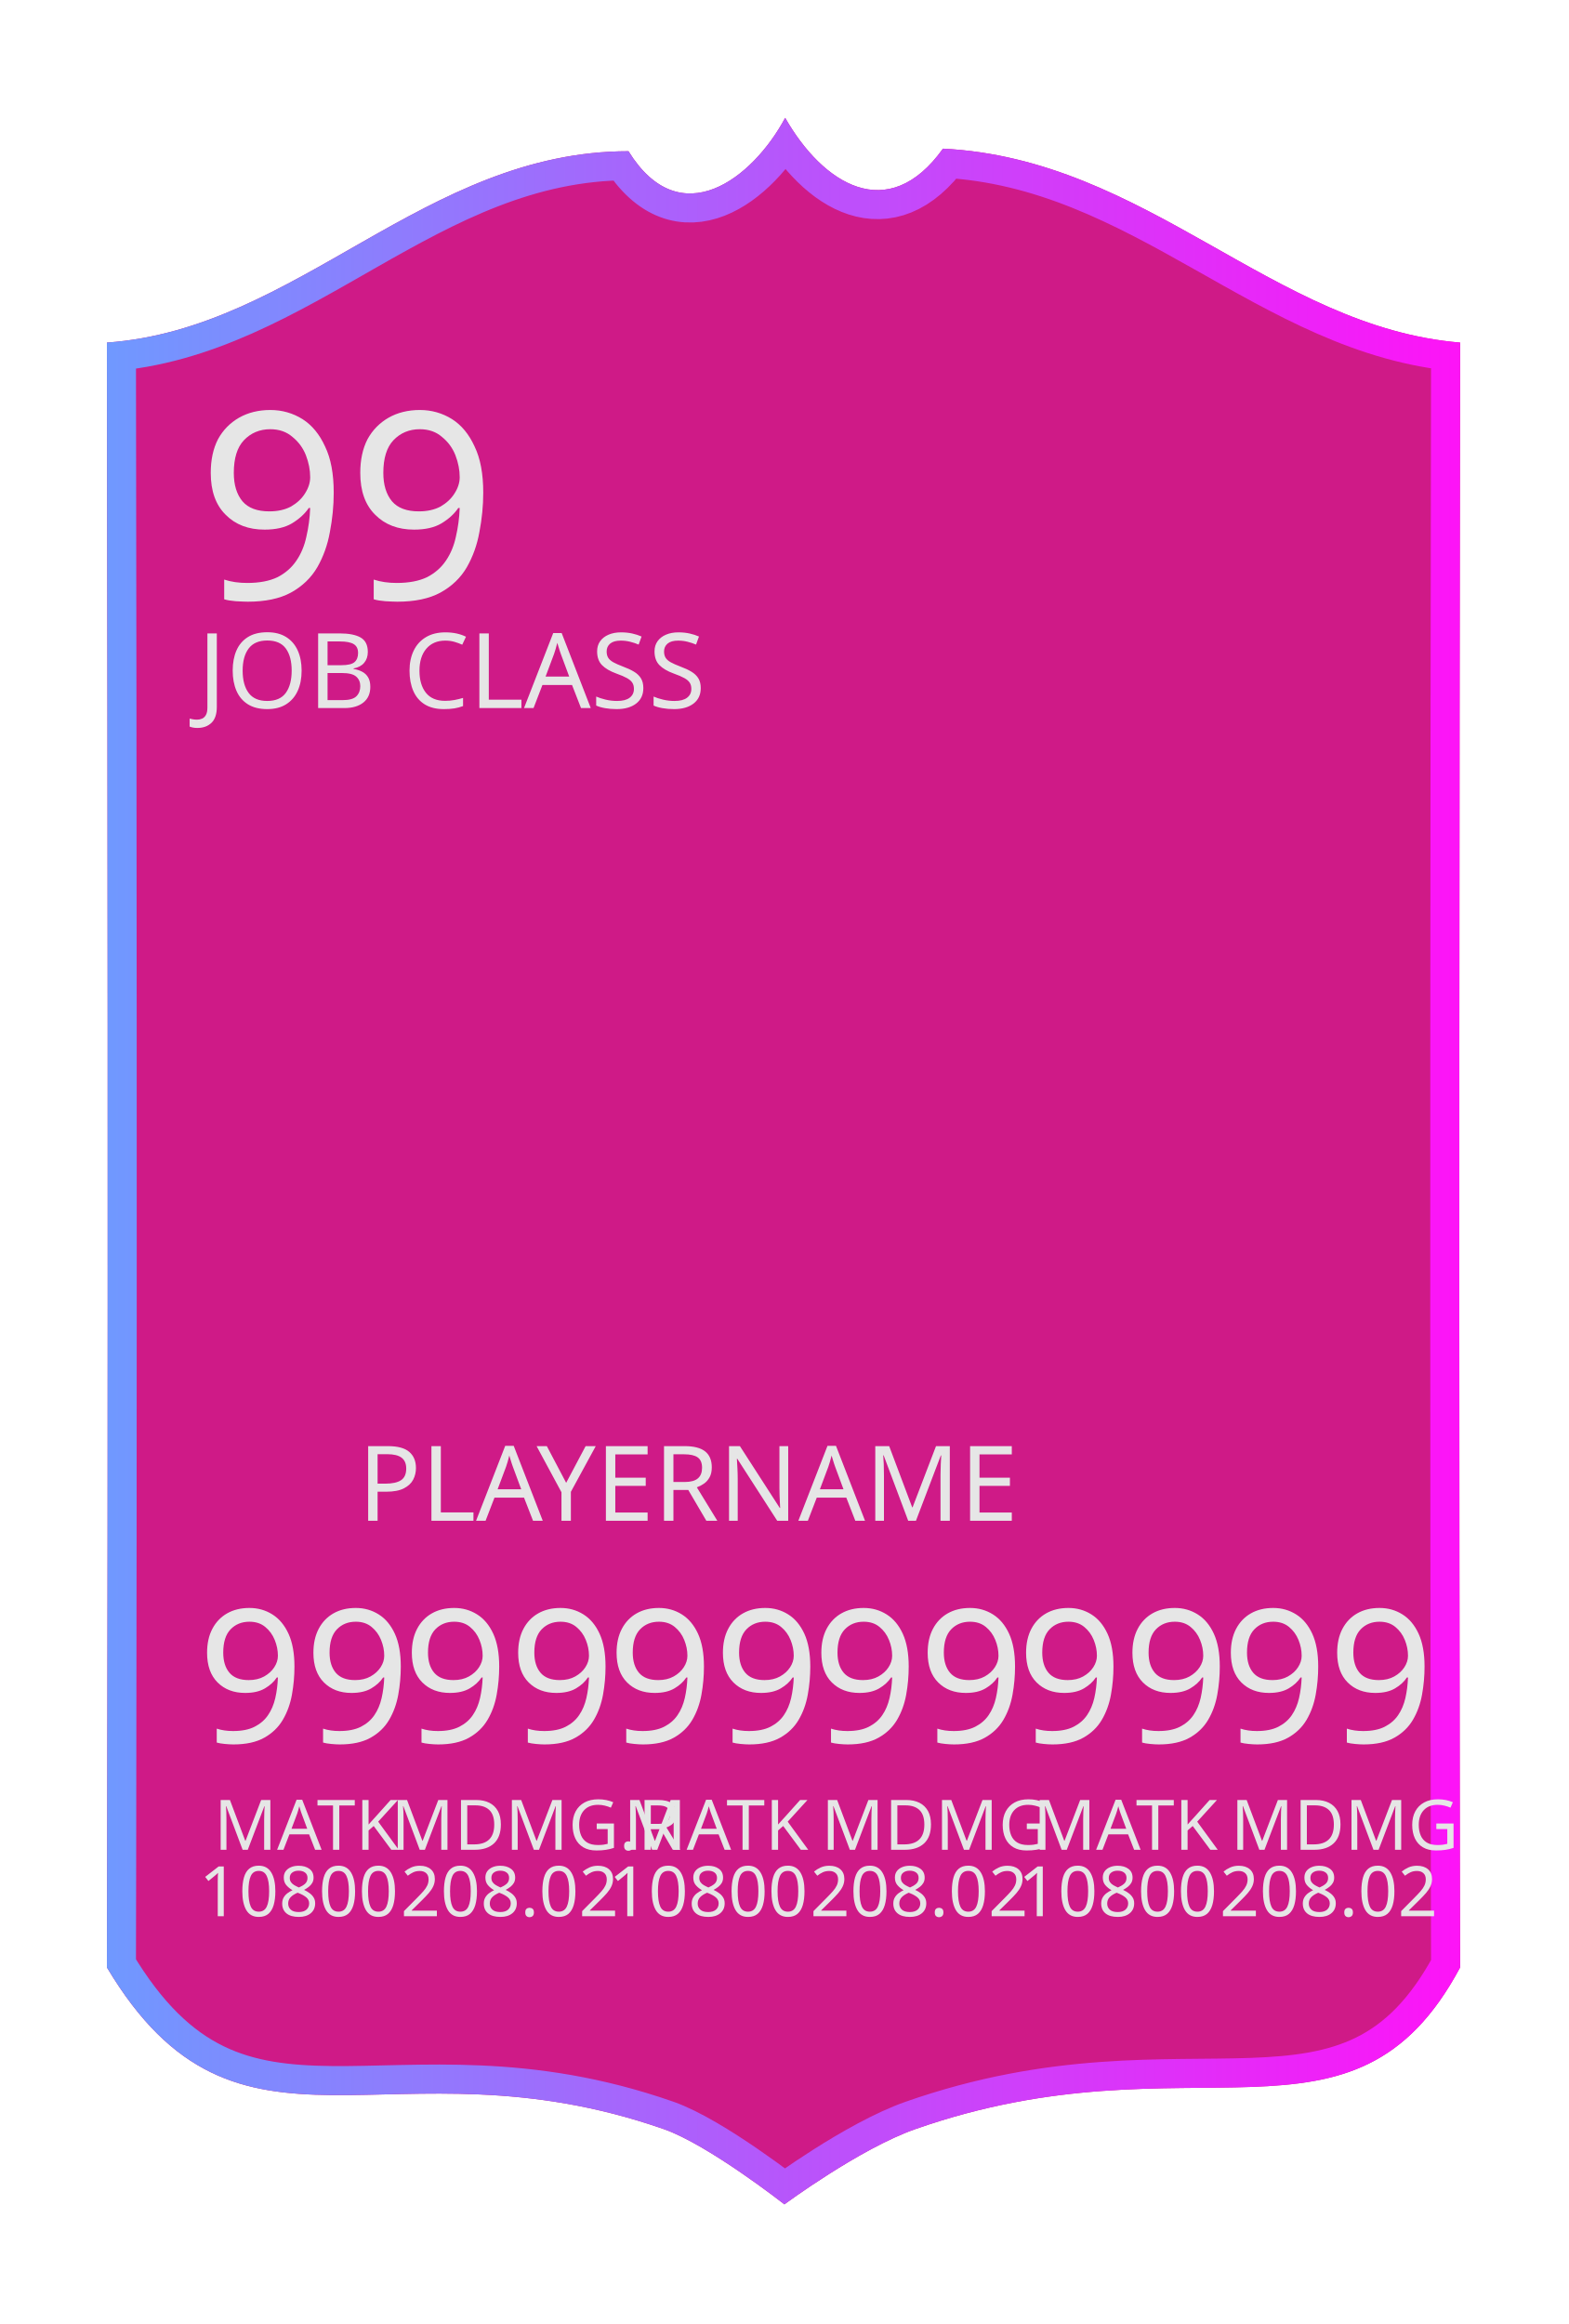
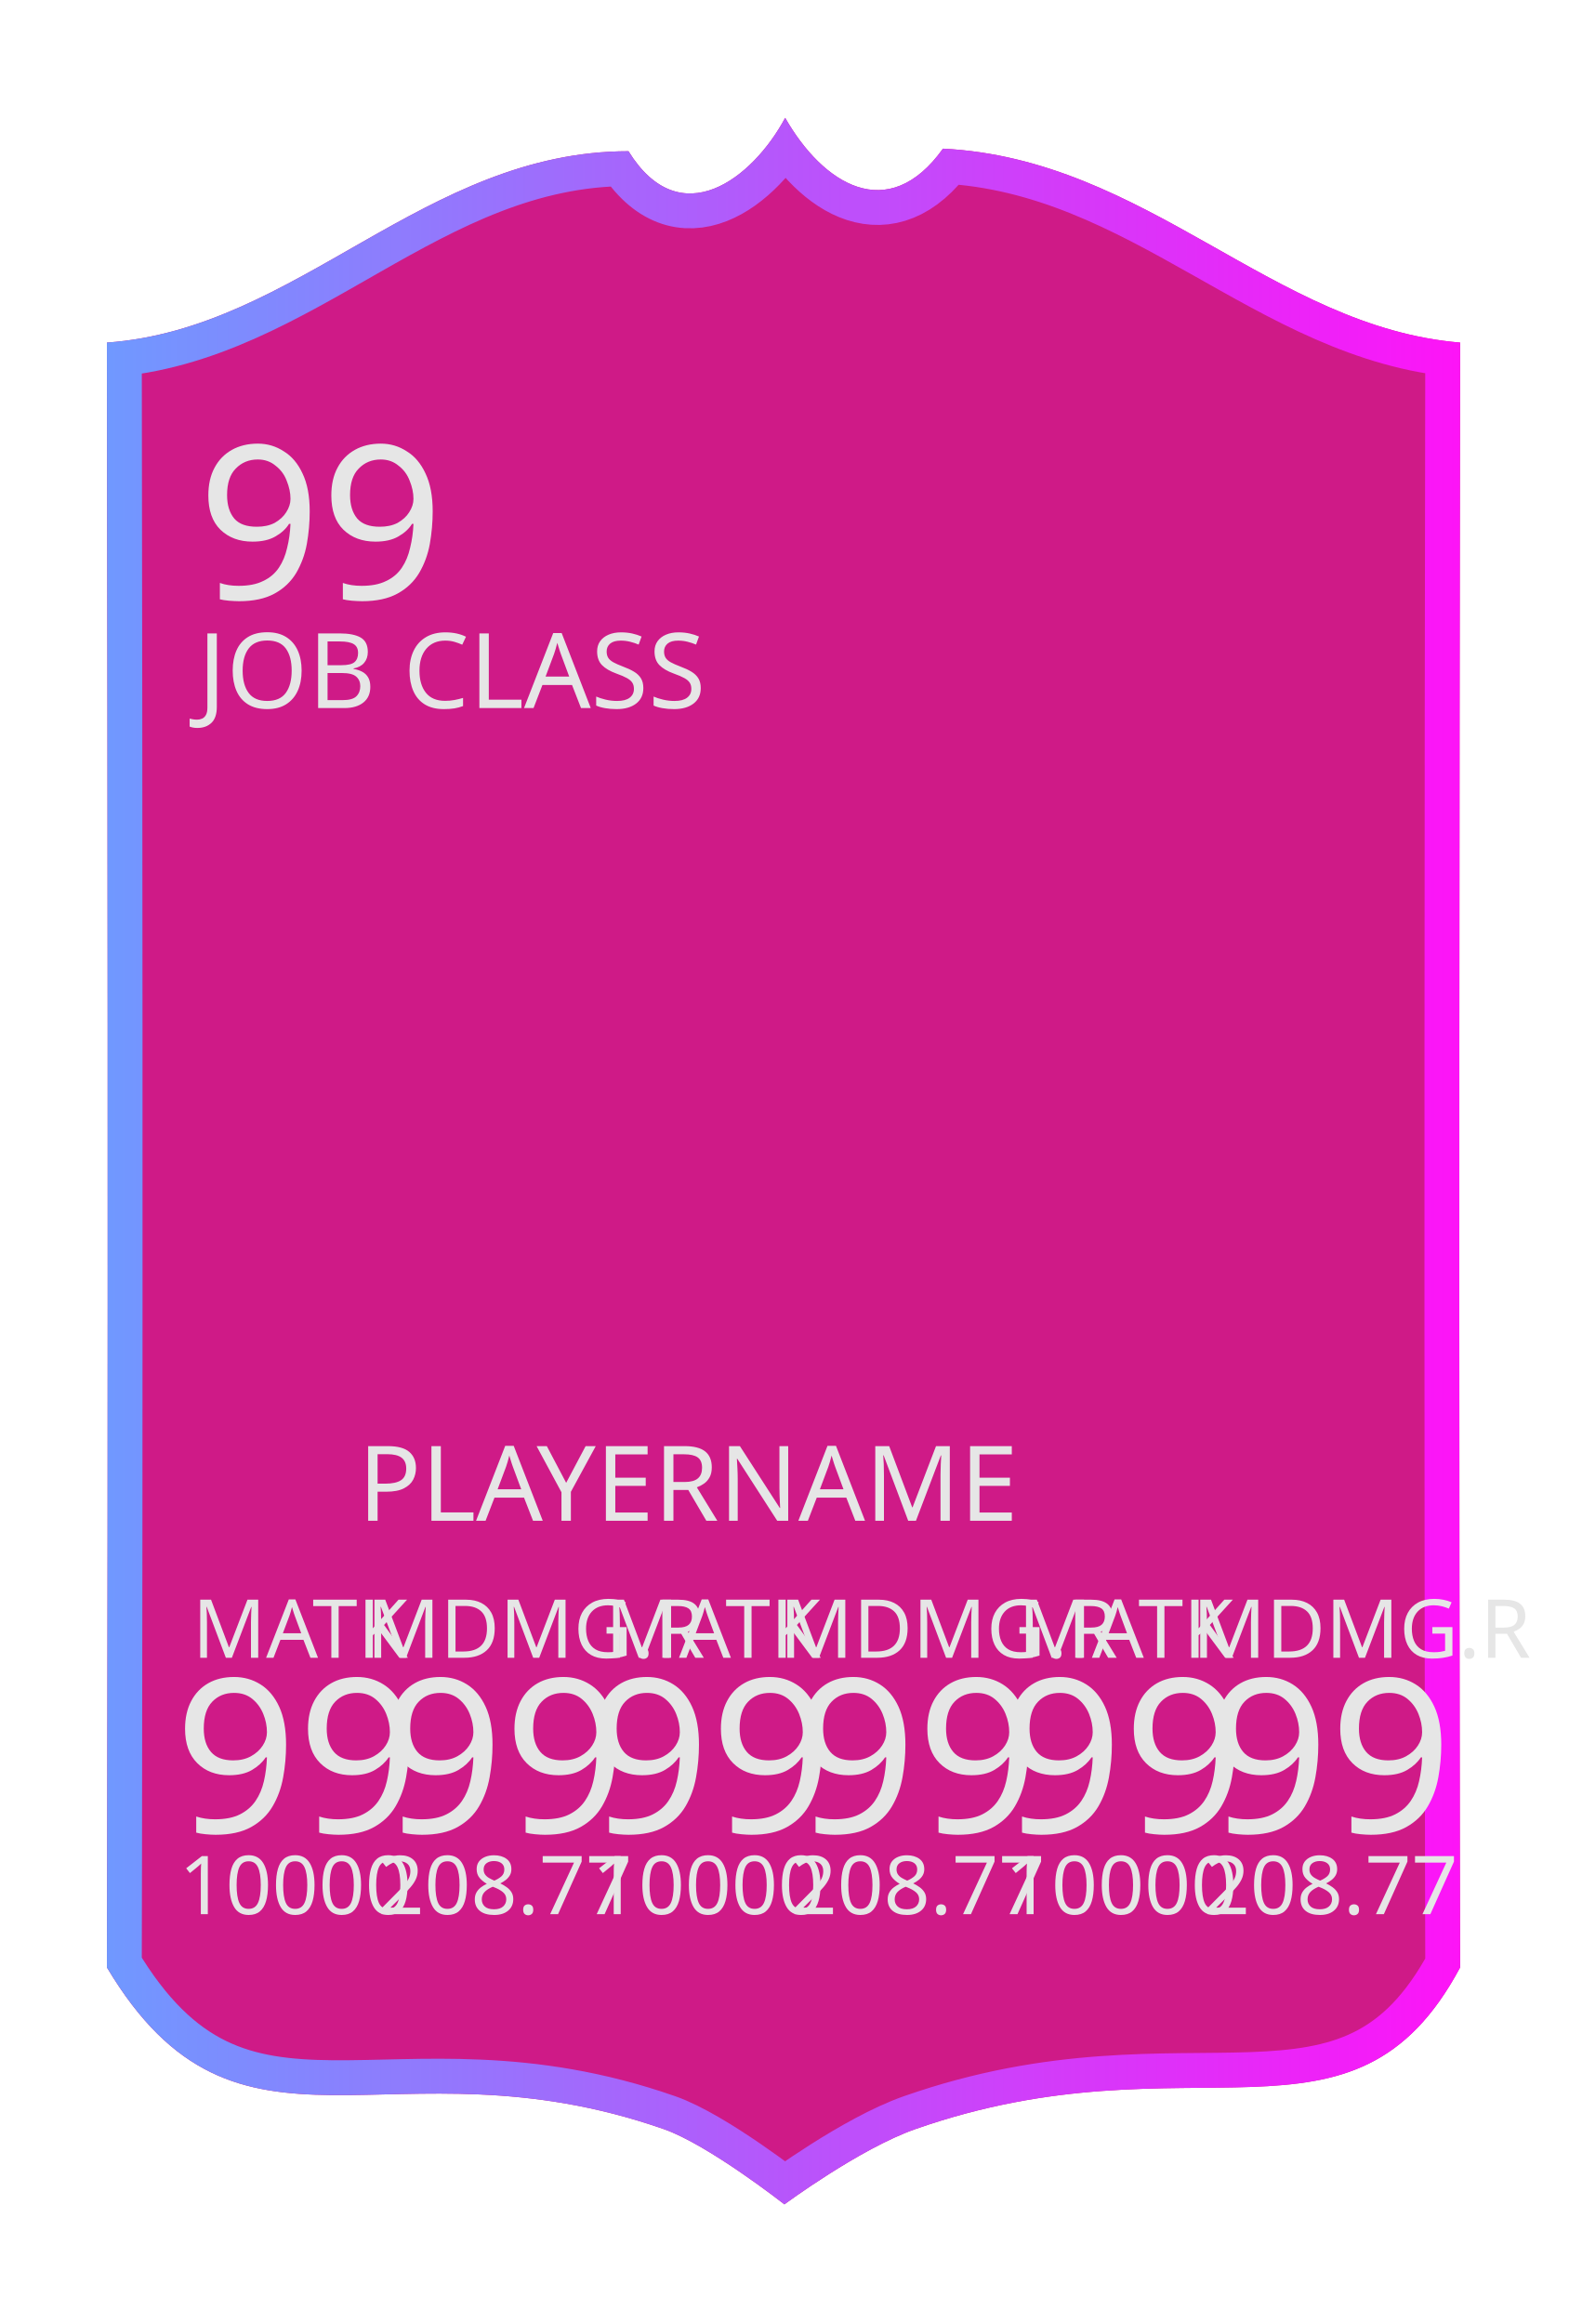
<svg xmlns="http://www.w3.org/2000/svg" viewBox="0 0 1080 1600">
  <defs>
    <style>
      .cls-1{fill:#cf1a87}
      .cls-2{fill:none}
-       .cls-3{fill:none;stroke:url(#Blue_to_Magenta);stroke-width:40;stroke-miterlimit:10}
-       .cls-4{font-family:'Bebas Neue';font-size:8.503;fill:#e6e6e6}
+       .cls-3{fill:none;stroke:url(#Blue_to_Magenta);stroke-width:48;stroke-miterlimit:10}
+       .cls-4{font-family:'Bebas Neue';font-size:6.992;fill:#e6e6e6}
      .cls-5{font-family:'Bebas Neue';font-size:72;fill:#e6e6e6}
      .cls-6{font-family:Orbitron;font-size:109.72;fill:#e6e6e6}
-       .cls-7{font-family:'Bebas Neue';font-size:48;fill:#e6e6e6}
-       .cls-8{font-family:'Bebas Neue';font-size:128;fill:#e6e6e6}
+       .cls-7{font-family:'Bebas Neue';font-size:56;fill:#e6e6e6}
+       .cls-8{font-family:'Bebas Neue';font-size:148;fill:#e6e6e6}
    </style>
    <clipPath id="clip-path-1">
      <path d="M432.744 104.102 C468.39 161.677 518.2 122.956 540.621 81.129 C566.673 126.744 611.457 155.142 649.268 102.336 C790.075 109.376 876.14 225.076 1005.352 235.844 C1004.096 964.415 1005.352 1354.515 1005.352 1354.515 C931.514 1492.629 821.774 1398.682 630.201 1465.853 C591.9 1479.283 540.102 1517.645 540.102 1517.645 C540.102 1517.645 487.867 1476.623 457.07 1465.853 C268.204 1399.808 164.274 1506.502 73.61 1354.515 C73.61 1354.515 74.813 931.519 73.61 235.844 C205.22 226.443 292.087 104.102 432.744 104.102 Z" />
    </clipPath>
-     <linearGradient id="Blue_to_Magenta" x1="63.61" y1="799.387" x2="1015.352" y2="799.387" gradientUnits="userSpaceOnUse">
+     <linearGradient id="Blue_to_Magenta" x1="61.61" y1="799.387" x2="1017.352" y2="799.387" gradientUnits="userSpaceOnUse">
      <stop offset="0" stop-color="#6e9aff" />
      <stop offset="1" stop-color="#ff12f7" />
    </linearGradient>
  </defs>
  <g id="Card">
    <path id="base-plate" d="M432.744 104.102 C468.39 161.677 518.2 122.956 540.621 81.129 C566.673 126.744 611.457 155.142 649.268 102.336 C790.075 109.376 876.14 225.076 1005.352 235.844 C1004.096 964.415 1005.352 1354.515 1005.352 1354.515 C931.514 1492.629 821.774 1398.682 630.201 1465.853 C591.9 1479.283 540.102 1517.645 540.102 1517.645 C540.102 1517.645 487.867 1476.623 457.07 1465.853 C268.204 1399.808 164.274 1506.502 73.61 1354.515 C73.61 1354.515 74.813 931.519 73.61 235.844 C205.22 226.443 292.087 104.102 432.744 104.102 Z" class="cls-1" />
    <path id="crop-path" d="M74.127 937.03 C74.127 937.03 74.094 515.49 73.61 235.844 C205.22 226.443 292.087 104.102 432.744 104.102 C468.39 161.677 518.2 122.956 540.621 81.129 C566.673 126.744 611.457 155.142 649.268 102.336 C790.075 109.376 876.14 225.076 1005.352 235.844 C1004.86 520.928 1004.807 937.006 1004.807 937.006 Z" class="cls-2" />
    <g id="border-over">
      <path d="M432.744 104.102 C468.39 161.677 518.2 122.956 540.621 81.129 C566.673 126.744 611.457 155.142 649.268 102.336 C790.075 109.376 876.14 225.076 1005.352 235.844 C1004.096 964.415 1005.352 1354.515 1005.352 1354.515 C931.514 1492.629 821.774 1398.682 630.201 1465.853 C591.9 1479.283 540.102 1517.645 540.102 1517.645 C540.102 1517.645 487.867 1476.623 457.07 1465.853 C268.204 1399.808 164.274 1506.502 73.61 1354.515 C73.61 1354.515 74.813 931.519 73.61 235.844 C205.22 226.443 292.087 104.102 432.744 104.102 Z" class="cls-3" clip-path="url(#clip-path-1)" />
    </g>
    <g id="OVR">
      <text id="OVR-2" data-name="OVR" transform="matrix(21.169 0 0 21.169 136.177 412.59)" x="0" y="0" xml:space="preserve" class="cls-4">
        <tspan x="0" y="0">99</tspan>
      </text>
      <text transform="matrix(1 0 0 1 136.177 487.48)" x="0" y="0" xml:space="preserve" class="cls-5">
        <tspan x="0" y="0">JOB CLASS</tspan>
      </text>
    </g>
    <text transform="matrix(0.656 0 0 0.656 246.528 1047.007)" x="0" y="0" xml:space="preserve" class="cls-6">
      <tspan x="0" y="0">PLAYERNAME</tspan>
    </text>
    <g id="KEY1">
-       <text transform="matrix(1 0 0 1 269.222 1273.507)" x="0" y="0" xml:space="preserve" class="cls-7">
-         <tspan x="0" y="0">MDMG.R</tspan>
+       <text id="LABEL" transform="matrix(1 0 0 1 132.431 1141.317)" x="0" y="0" xml:space="preserve" class="cls-7">
+         <tspan x="0" y="0">MATK</tspan>
      </text>
-       <text transform="matrix(1 0 0 1 277.158 1199.703)" x="0" y="0" xml:space="preserve" class="cls-8">
+       <text id="RATING" transform="matrix(1 0 0 1 120.019 1261.703)" x="0" y="0" xml:space="preserve" class="cls-8">
        <tspan x="0" y="0">99</tspan>
      </text>
-       <text transform="matrix(1 0 0 1 275.846 1319.255)" x="0" y="0" xml:space="preserve" class="cls-7">
-         <tspan x="0" y="0">208.02</tspan>
+       <text id="STAT" transform="matrix(1 0 0 1 123.219 1317.836)" x="0" y="0" xml:space="preserve" class="cls-7">
+         <tspan x="0" y="0">10000</tspan>
      </text>
    </g>
    <g id="KEY2">
-       <text transform="matrix(1 0 0 1 147.273 1273.507)" x="0" y="0" xml:space="preserve" class="cls-7">
-         <tspan x="0" y="0">MATK</tspan>
+       <text id="KEYLABEL" transform="matrix(1 0 0 1 252.373 1141.317)" x="0" y="0" xml:space="preserve" class="cls-7">
+         <tspan x="0" y="0">MDMG.R</tspan>
      </text>
-       <text transform="matrix(1 0 0 1 136.177 1199.703)" x="0" y="0" xml:space="preserve" class="cls-8">
+       <text id="RATING-2" data-name="RATING" transform="matrix(1 0 0 1 262.165 1261.703)" x="0" y="0" xml:space="preserve" class="cls-8">
        <tspan x="0" y="0">99</tspan>
      </text>
-       <text transform="matrix(1 0 0 1 137.029 1319.255)" x="0" y="0" xml:space="preserve" class="cls-7">
-         <tspan x="0" y="0">10800</tspan>
+       <text id="STAT-2" data-name="STAT" transform="matrix(1 0 0 1 260.101 1317.836)" x="0" y="0" xml:space="preserve" class="cls-7">
+         <tspan x="0" y="0">208.77</tspan>
      </text>
    </g>
    <g id="KEY3">
-       <text transform="matrix(1 0 0 1 565.366 1273.507)" x="0" y="0" xml:space="preserve" class="cls-7">
-         <tspan x="0" y="0">MDMG</tspan>
+       <text id="LABEL-2" data-name="LABEL" transform="matrix(1 0 0 1 536.666 1141.317)" x="0" y="0" xml:space="preserve" class="cls-7">
+         <tspan x="0" y="0">MDMG.R</tspan>
      </text>
-       <text transform="matrix(1 0 0 1 559.118 1199.703)" x="0" y="0" xml:space="preserve" class="cls-8">
+       <text id="RATING-3" data-name="RATING" transform="matrix(1 0 0 1 546.458 1261.703)" x="0" y="0" xml:space="preserve" class="cls-8">
        <tspan x="0" y="0">99</tspan>
      </text>
-       <text transform="matrix(1 0 0 1 557.806 1319.255)" x="0" y="0" xml:space="preserve" class="cls-7">
-         <tspan x="0" y="0">208.02</tspan>
+       <text id="STAT-3" data-name="STAT" transform="matrix(1 0 0 1 544.394 1317.836)" x="0" y="0" xml:space="preserve" class="cls-7">
+         <tspan x="0" y="0">208.77</tspan>
      </text>
    </g>
    <g id="KEY4">
-       <text transform="matrix(1 0 0 1 429.234 1273.507)" x="0" y="0" xml:space="preserve" class="cls-7">
+       <text id="LABEL-3" data-name="LABEL" transform="matrix(1 0 0 1 416.724 1141.317)" x="0" y="0" xml:space="preserve" class="cls-7">
        <tspan x="0" y="0">MATK</tspan>
      </text>
-       <text transform="matrix(1 0 0 1 418.138 1199.703)" x="0" y="0" xml:space="preserve" class="cls-8">
+       <text id="RATING-4" data-name="RATING" transform="matrix(1 0 0 1 404.312 1261.703)" x="0" y="0" xml:space="preserve" class="cls-8">
        <tspan x="0" y="0">99</tspan>
      </text>
-       <text transform="matrix(1 0 0 1 418.99 1319.255)" x="0" y="0" xml:space="preserve" class="cls-7">
-         <tspan x="0" y="0">10800</tspan>
+       <text id="STAT-4" data-name="STAT" transform="matrix(1 0 0 1 407.512 1317.836)" x="0" y="0" xml:space="preserve" class="cls-7">
+         <tspan x="0" y="0">10000</tspan>
      </text>
    </g>
    <g id="KEY5">
-       <text transform="matrix(1 0 0 1 847.327 1273.507)" x="0" y="0" xml:space="preserve" class="cls-7">
-         <tspan x="0" y="0">MDMG</tspan>
+       <text id="LABEL-4" data-name="LABEL" transform="matrix(1 0 0 1 820.959 1141.317)" x="0" y="0" xml:space="preserve" class="cls-7">
+         <tspan x="0" y="0">MDMG.R</tspan>
      </text>
-       <text transform="matrix(1 0 0 1 841.079 1199.703)" x="0" y="0" xml:space="preserve" class="cls-8">
+       <text id="RATING-5" data-name="RATING" transform="matrix(1 0 0 1 830.751 1261.703)" x="0" y="0" xml:space="preserve" class="cls-8">
        <tspan x="0" y="0">99</tspan>
      </text>
-       <text transform="matrix(1 0 0 1 839.767 1319.255)" x="0" y="0" xml:space="preserve" class="cls-7">
-         <tspan x="0" y="0">208.02</tspan>
+       <text id="STAT-5" data-name="STAT" transform="matrix(1 0 0 1 828.687 1317.836)" x="0" y="0" xml:space="preserve" class="cls-7">
+         <tspan x="0" y="0">208.77</tspan>
      </text>
    </g>
    <g id="KEY6">
-       <text transform="matrix(1 0 0 1 711.195 1273.507)" x="0" y="0" xml:space="preserve" class="cls-7">
+       <text id="LABEL-5" data-name="LABEL" transform="matrix(1 0 0 1 701.016 1141.317)" x="0" y="0" xml:space="preserve" class="cls-7">
        <tspan x="0" y="0">MATK</tspan>
      </text>
-       <text transform="matrix(1 0 0 1 700.099 1199.703)" x="0" y="0" xml:space="preserve" class="cls-8">
+       <text id="RATING-6" data-name="RATING" transform="matrix(1 0 0 1 688.604 1261.703)" x="0" y="0" xml:space="preserve" class="cls-8">
        <tspan x="0" y="0">99</tspan>
      </text>
-       <text transform="matrix(1 0 0 1 700.951 1319.255)" x="0" y="0" xml:space="preserve" class="cls-7">
-         <tspan x="0" y="0">10800</tspan>
+       <text id="STAT-6" data-name="STAT" transform="matrix(1 0 0 1 691.804 1317.836)" x="0" y="0" xml:space="preserve" class="cls-7">
+         <tspan x="0" y="0">10000</tspan>
      </text>
    </g>
  </g>
</svg>
